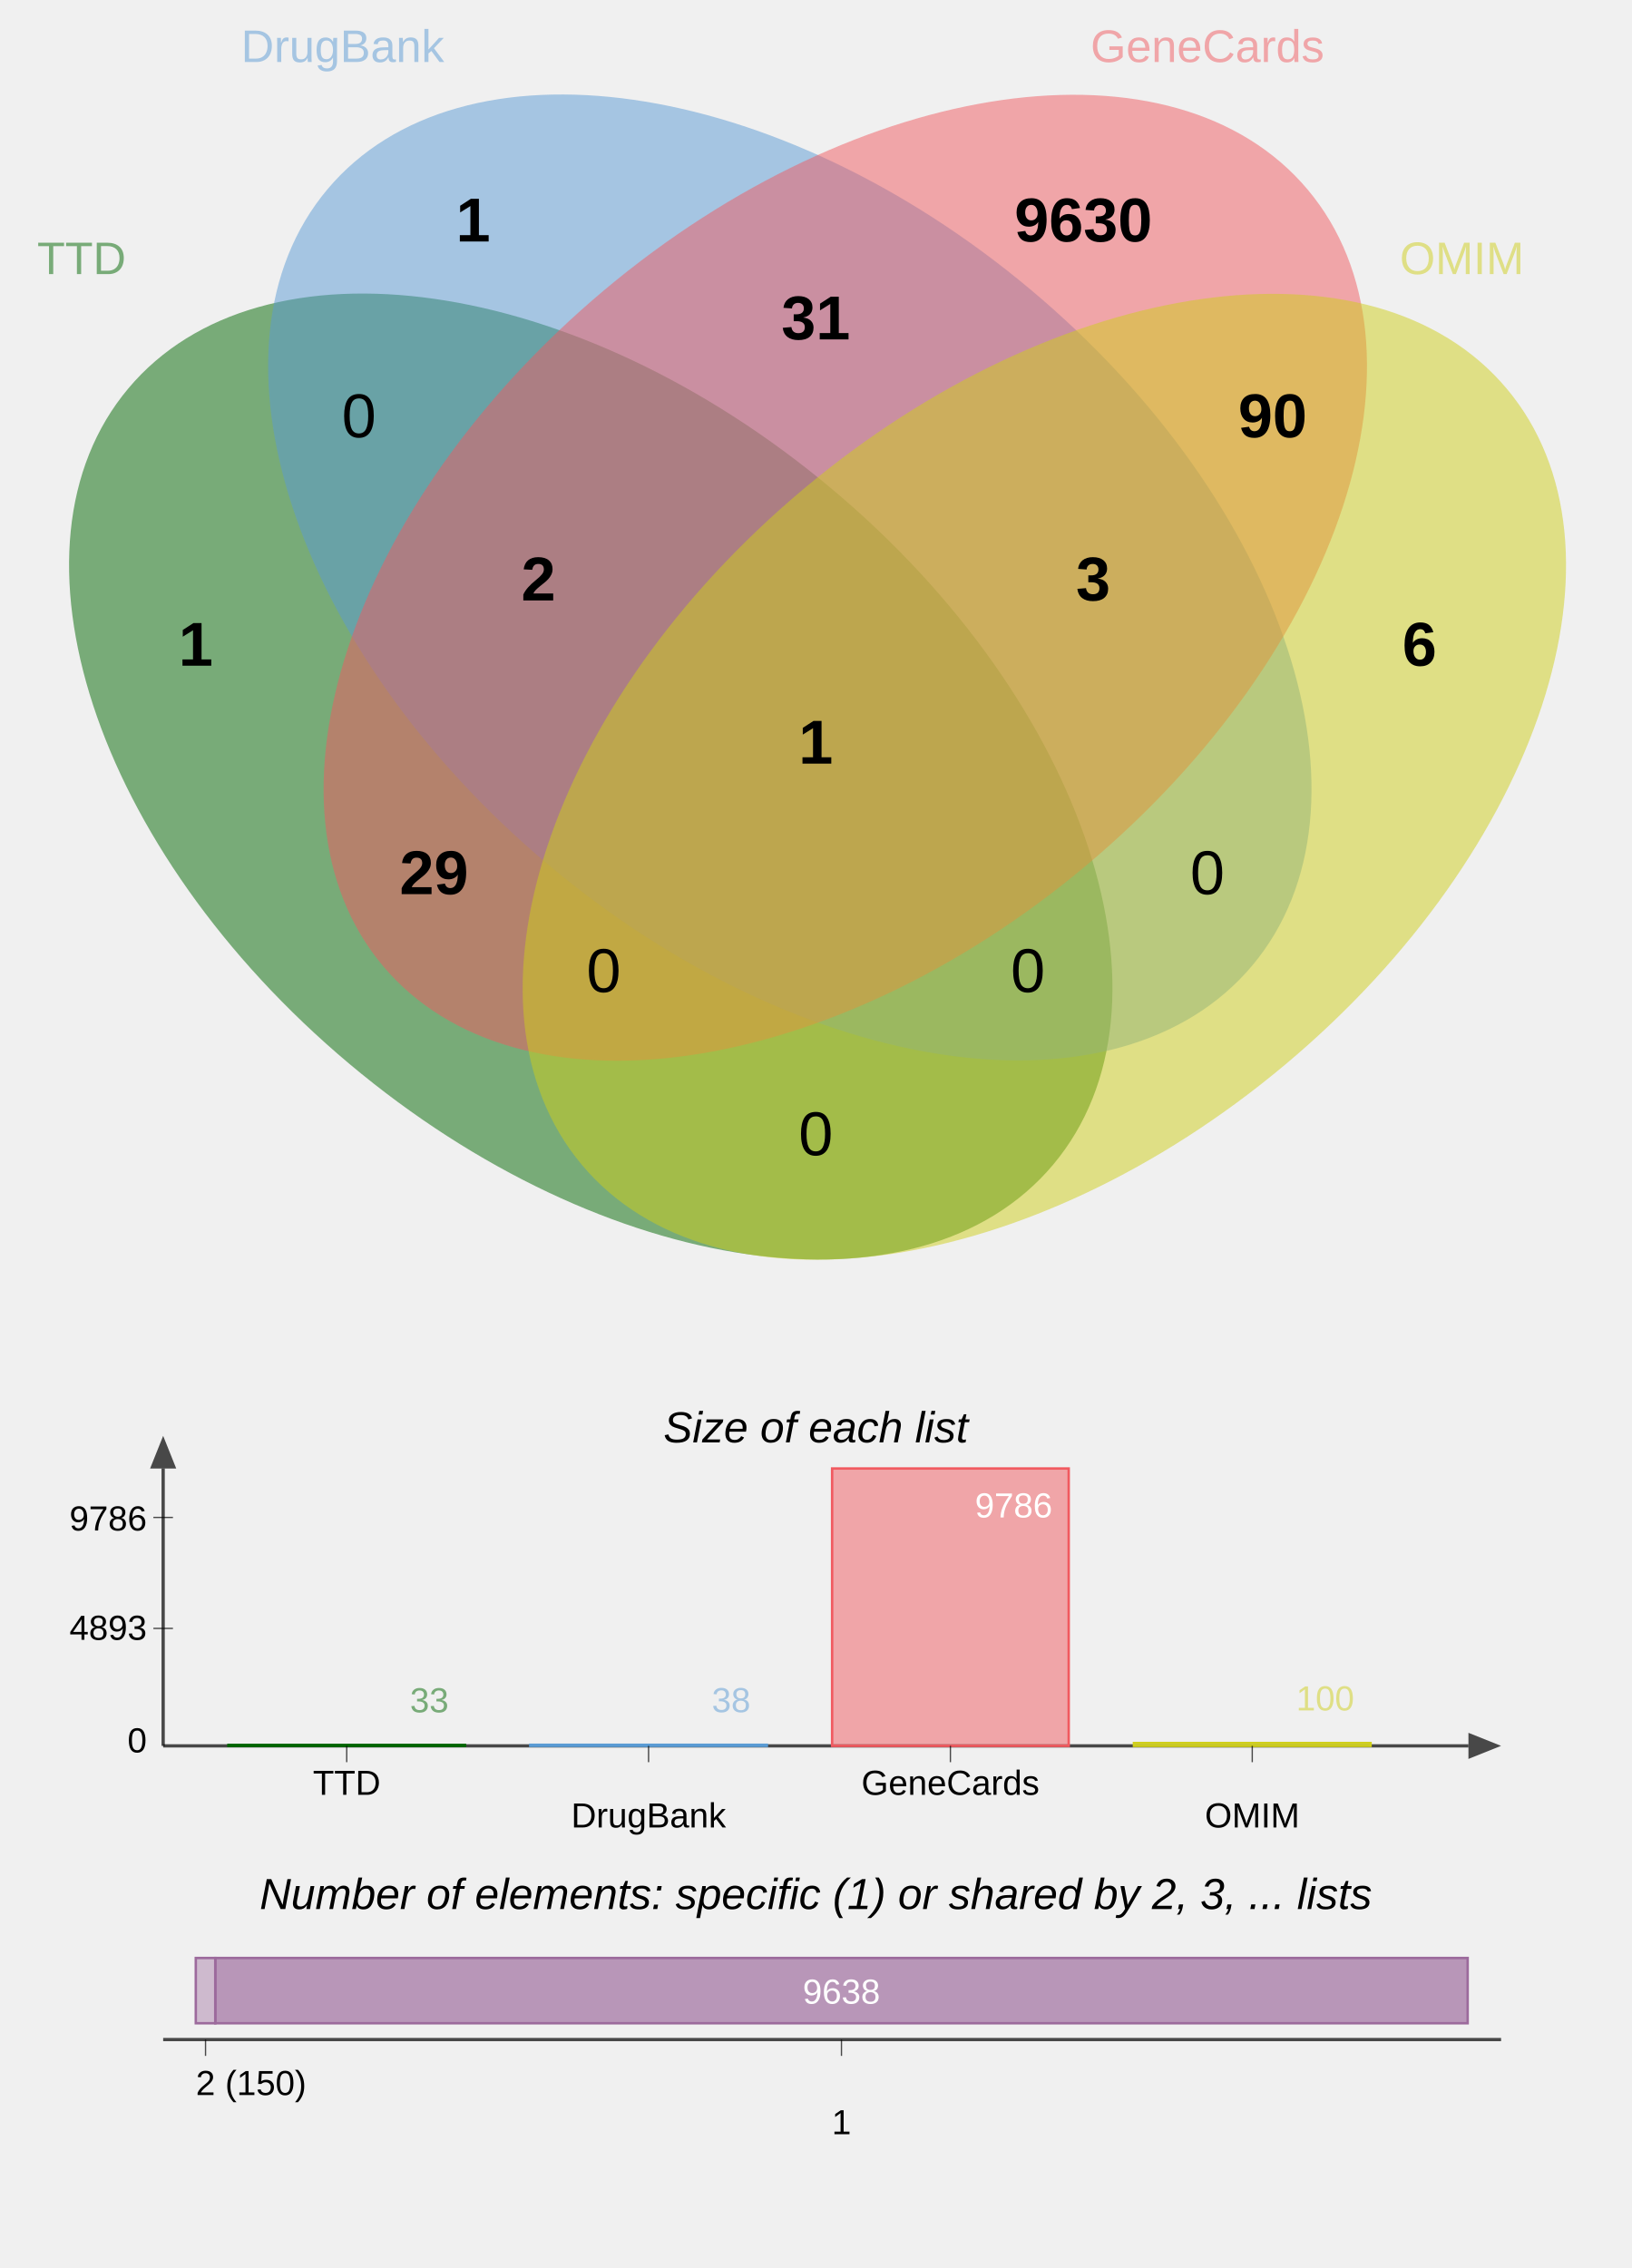
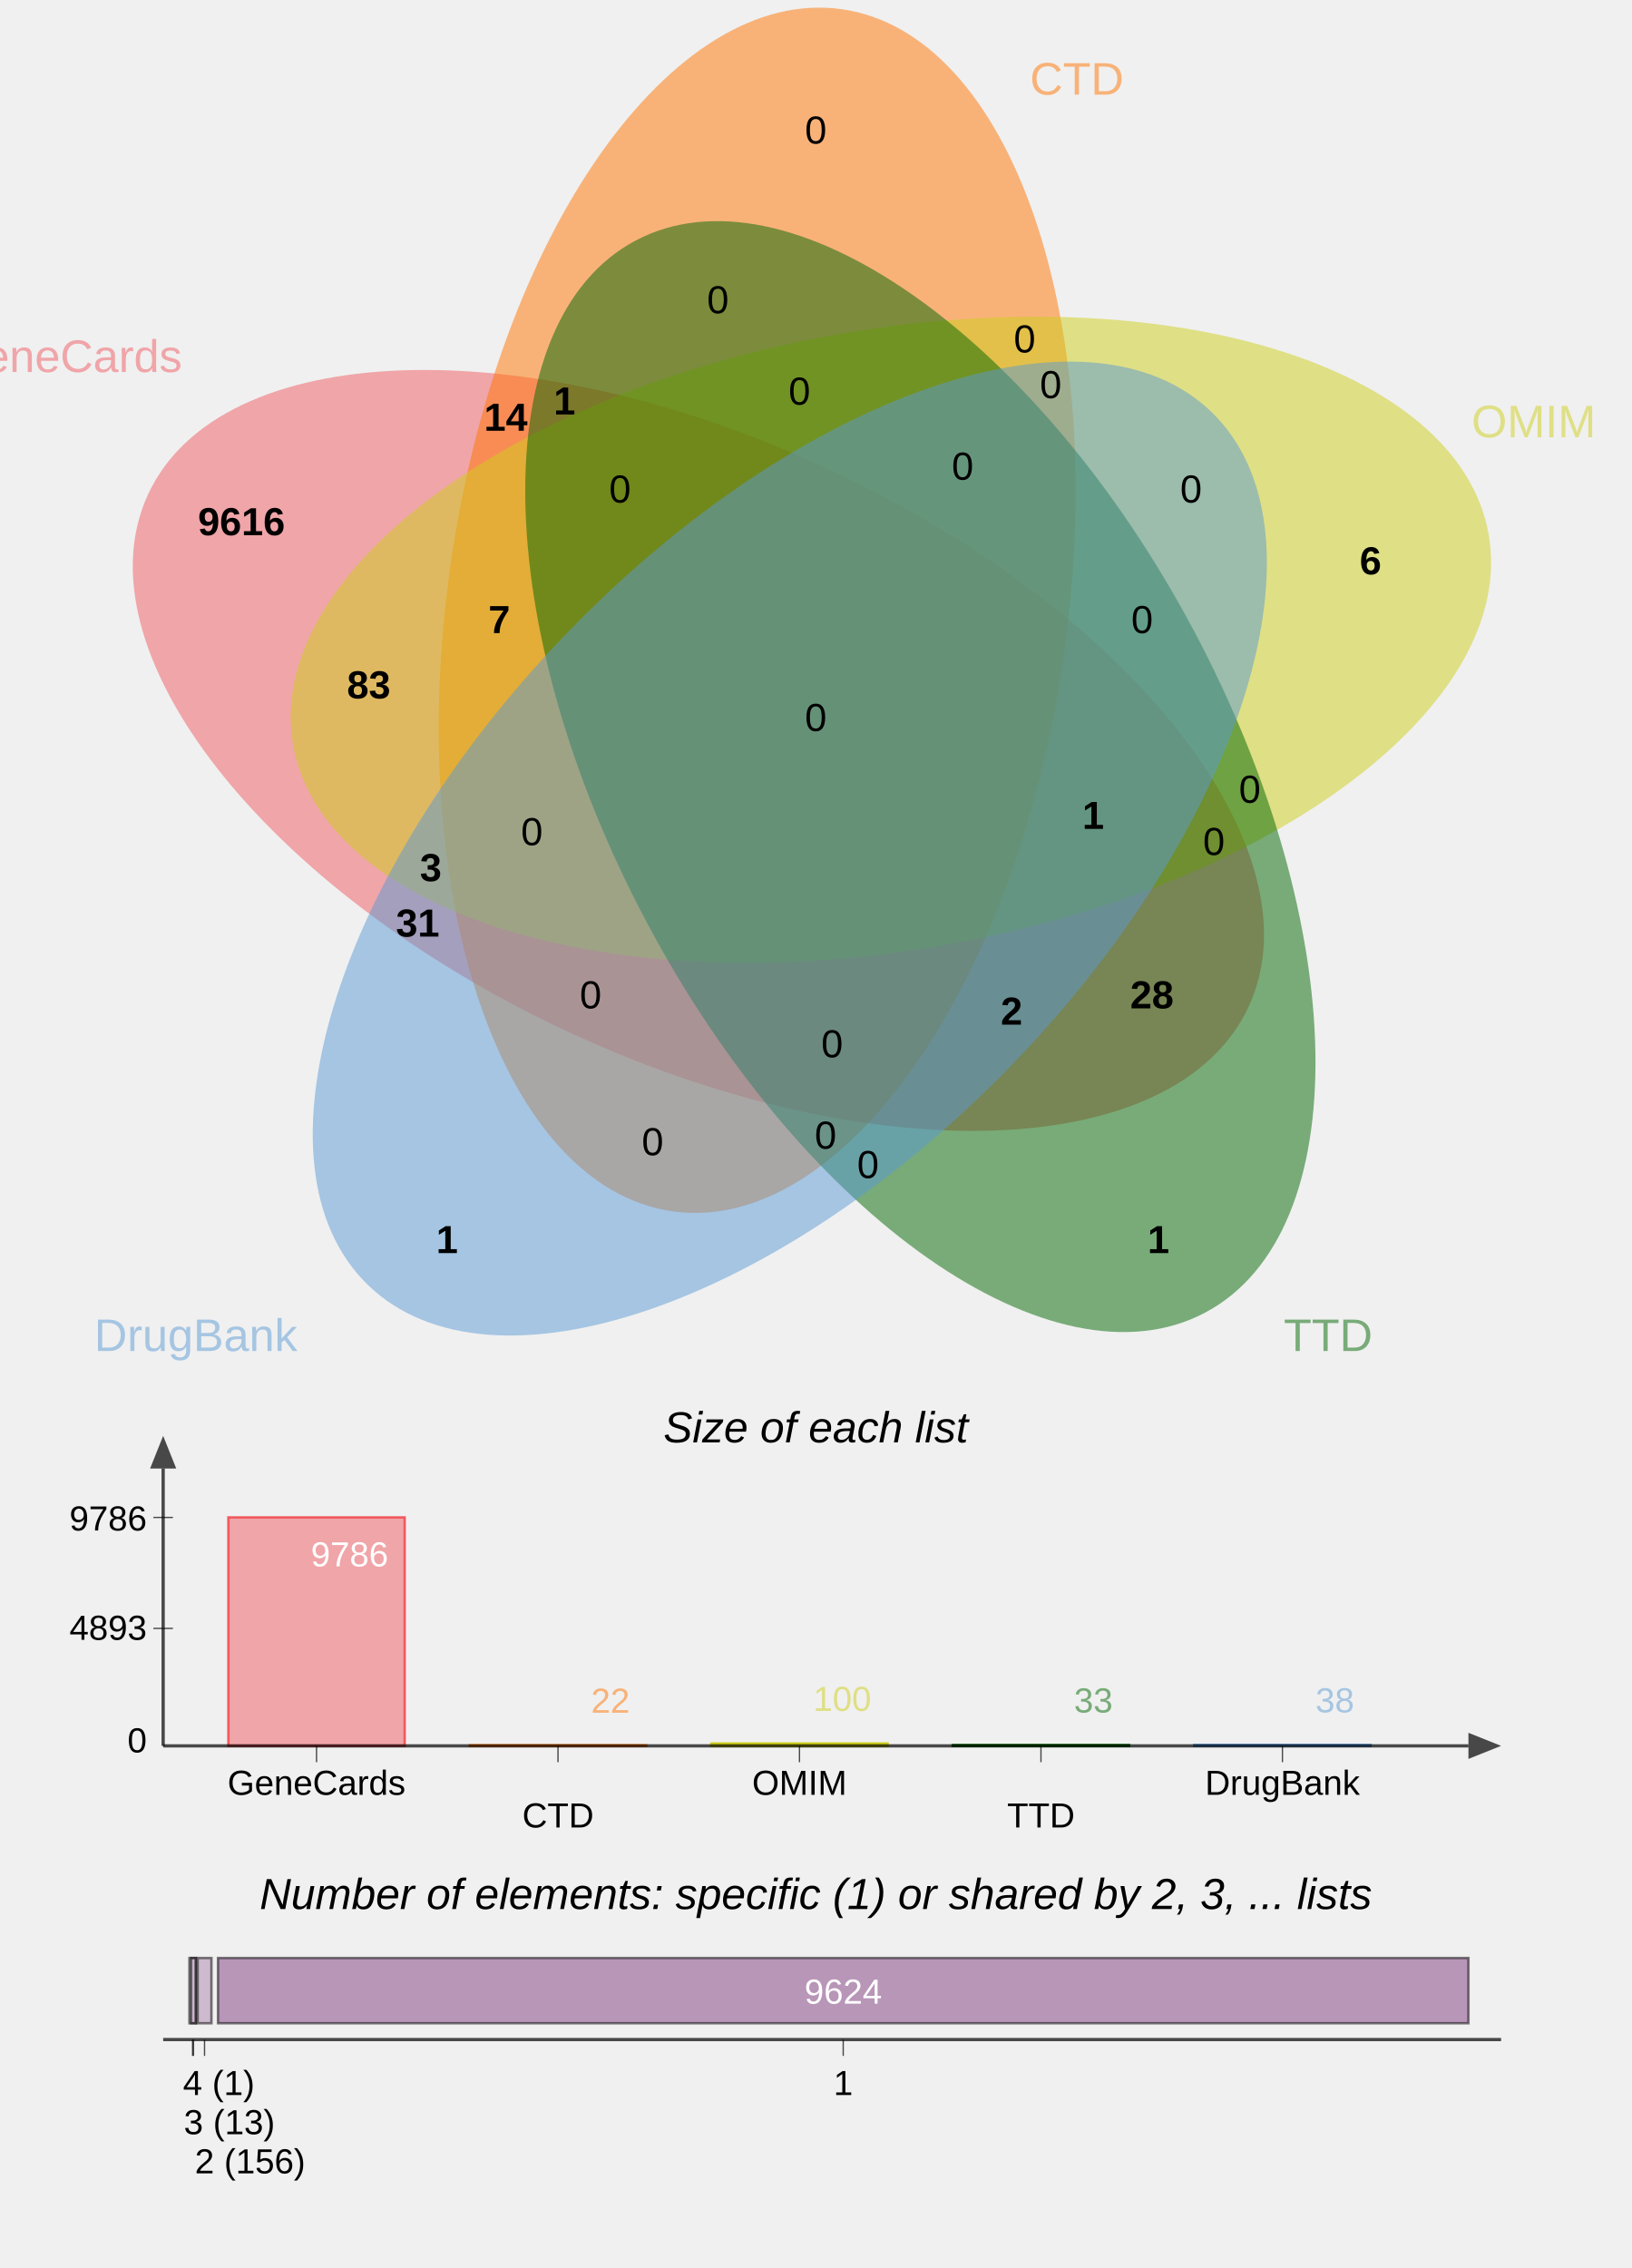
<svg xmlns="http://www.w3.org/2000/svg" version="1.1" width="500" height="695">
  <defs />
  <g>
-     <g transform="translate(181,238) rotate(40,0,0) scale(18.5,11.5)">
+     <path fill="none" stroke="none" />
+     <g transform="translate(214,230) rotate(25,0,0) scale(18.6,9.5)">
+       <path fill="rgb(241,90,96)" stroke="none" d="M 10 0 A 10 10 0 1 1 10 -0.01" fill-opacity="0.5" />
+     </g>
+     <path fill="none" stroke="none" />
+     <g transform="translate(232,187) rotate(98,0,0) scale(18.6,9.5)">
+       <path fill="rgb(255,117,0)" stroke="none" d="M 10 0 A 10 10 0 1 1 10 -0.01" fill-opacity="0.5" />
+     </g>
+     <path fill="none" stroke="none" />
+     <g transform="translate(273,196) rotate(170,0,0) scale(18.6,9.5)">
+       <path fill="rgb(207,207,27)" stroke="none" d="M 10 0 A 10 10 0 1 1 10 -0.01" fill-opacity="0.5" />
+     </g>
+     <path fill="none" stroke="none" />
+     <g transform="translate(282,238) rotate(62,0,0) scale(18.6,9.5)">
      <path fill="rgb(0,102,0)" stroke="none" d="M 10 0 A 10 10 0 1 1 10 -0.01" fill-opacity="0.5" />
    </g>
    <path fill="none" stroke="none" />
-     <g transform="translate(242,177) rotate(40,0,0) scale(18.5,11.5)">
+     <g transform="translate(242,260) rotate(134,0,0) scale(18.6,9.5)">
      <path fill="rgb(90,155,212)" stroke="none" d="M 10 0 A 10 10 0 1 1 10 -0.01" fill-opacity="0.5" />
    </g>
-     <path fill="none" stroke="none" />
-     <g transform="translate(259,177) rotate(140,0,0) scale(18.5,11.5)">
-       <path fill="rgb(241,90,96)" stroke="none" d="M 10 0 A 10 10 0 1 1 10 -0.01" fill-opacity="0.5" />
-     </g>
-     <path fill="none" stroke="none" />
-     <g transform="translate(320,238) rotate(140,0,0) scale(18.5,11.5)">
-       <path fill="rgb(207,207,27)" stroke="none" d="M 10 0 A 10 10 0 1 1 10 -0.01" fill-opacity="0.5" />
-     </g>
-     <text fill="#000" fill-opacity="1" stroke="none" font-family="Arial" font-size="10pt" font-style="italic" font-weight="normal" text-decoration="none" x="250" y="442" text-anchor="middle" dominant-baseline="alphabetic">Size of each list</text>
-     <text fill="#000" fill-opacity="1" stroke="none" font-family="Arial" font-size="8pt" font-style="normal" font-weight="normal" text-decoration="none" x="45" y="537" text-anchor="end" dominant-baseline="alphabetic">0</text>
-     <text fill="#000" fill-opacity="1" stroke="none" font-family="Arial" font-size="8pt" font-style="normal" font-weight="normal" text-decoration="none" x="45" y="502.5" text-anchor="end" dominant-baseline="alphabetic">4893</text>
-     <text fill="#000" fill-opacity="1" stroke="none" font-family="Arial" font-size="8pt" font-style="normal" font-weight="normal" text-decoration="none" x="45" y="469" text-anchor="end" dominant-baseline="alphabetic">9786</text>
+     <text fill="#000" stroke="none" font-family="Arial" font-size="10pt" font-style="italic" font-weight="normal" text-decoration="none" x="250" y="442" text-anchor="middle" dominant-baseline="alphabetic">Size of each list</text>
+     <text fill="#000" stroke="none" font-family="Arial" font-size="8pt" font-style="normal" font-weight="normal" text-decoration="none" x="45" y="537" text-anchor="end" dominant-baseline="alphabetic">0</text>
+     <text fill="#000" stroke="none" font-family="Arial" font-size="8pt" font-style="normal" font-weight="normal" text-decoration="none" x="45" y="502.5" text-anchor="end" dominant-baseline="alphabetic">4893</text>
+     <text fill="#000" stroke="none" font-family="Arial" font-size="8pt" font-style="normal" font-weight="normal" text-decoration="none" x="45" y="469" text-anchor="end" dominant-baseline="alphabetic">9786</text>
+     <path fill="rgb(241,90,96)" stroke="rgb(241, 90, 96)" d="M 70 465 L 124 465 L 124 535 L 70 535 L 70 465 Z Z" stroke-miterlimit="10" stroke-width="0.75" fill-opacity="0.5" />
+     <text fill="white" stroke="none" font-family="Arial" font-size="8pt" font-style="normal" font-weight="normal" text-decoration="none" x="119" y="480" text-anchor="end" dominant-baseline="alphabetic">9786</text>
+     <text fill="#000" stroke="none" font-family="Arial" font-size="8pt" font-style="normal" font-weight="normal" text-decoration="none" x="97" y="550" text-anchor="middle" dominant-baseline="alphabetic">GeneCards</text>
+     <path fill="none" stroke="rgb(0,0,0)" d="M 97 535 L 97 540 Z" stroke-opacity="0.7" stroke-miterlimit="10" stroke-width="0.4" />
+     <path fill="rgb(255,117,0)" stroke="rgb(255, 117, 0)" d="M 144 534.843 L 198 534.843 L 198 535 L 144 535 L 144 534.843 Z Z" stroke-miterlimit="10" stroke-width="0.75" fill-opacity="0.5" />
+     <text fill="rgb(255,117,0)" stroke="none" font-family="Arial" font-size="8pt" font-style="normal" font-weight="normal" text-decoration="none" x="193" y="524.843" text-anchor="end" dominant-baseline="alphabetic" fill-opacity="0.5">22</text>
+     <text fill="#000" stroke="none" font-family="Arial" font-size="8pt" font-style="normal" font-weight="normal" text-decoration="none" x="171" y="560" text-anchor="middle" dominant-baseline="alphabetic">CTD</text>
+     <path fill="none" stroke="rgb(0,0,0)" d="M 171 535 L 171 540 Z" stroke-opacity="0.7" stroke-miterlimit="10" stroke-width="0.4" />
+     <path fill="rgb(207,207,27)" stroke="rgb(207, 207, 27)" d="M 218 534.285 L 272 534.285 L 272 535 L 218 535 L 218 534.285 Z Z" stroke-miterlimit="10" stroke-width="0.75" fill-opacity="0.5" />
+     <text fill="rgb(207,207,27)" stroke="none" font-family="Arial" font-size="8pt" font-style="normal" font-weight="normal" text-decoration="none" x="267" y="524.285" text-anchor="end" dominant-baseline="alphabetic" fill-opacity="0.5">100</text>
+     <text fill="#000" stroke="none" font-family="Arial" font-size="8pt" font-style="normal" font-weight="normal" text-decoration="none" x="245" y="550" text-anchor="middle" dominant-baseline="alphabetic">OMIM</text>
+     <path fill="none" stroke="rgb(0,0,0)" d="M 245 535 L 245 540 Z" stroke-opacity="0.7" stroke-miterlimit="10" stroke-width="0.4" />
+     <path fill="rgb(0,102,0)" stroke="rgb(0, 102, 0)" d="M 292 534.764 L 346 534.764 L 346 535 L 292 535 L 292 534.764 Z Z" stroke-miterlimit="10" stroke-width="0.75" fill-opacity="0.5" />
+     <text fill="rgb(0,102,0)" stroke="none" font-family="Arial" font-size="8pt" font-style="normal" font-weight="normal" text-decoration="none" x="341" y="524.764" text-anchor="end" dominant-baseline="alphabetic" fill-opacity="0.5">33</text>
+     <text fill="#000" stroke="none" font-family="Arial" font-size="8pt" font-style="normal" font-weight="normal" text-decoration="none" x="319" y="560" text-anchor="middle" dominant-baseline="alphabetic">TTD</text>
+     <path fill="none" stroke="rgb(0,0,0)" d="M 319 535 L 319 540 Z" stroke-opacity="0.7" stroke-miterlimit="10" stroke-width="0.4" />
+     <path fill="rgb(90,155,212)" stroke="rgb(90, 155, 212)" d="M 366 534.728 L 420 534.728 L 420 535 L 366 535 L 366 534.728 Z Z" stroke-miterlimit="10" stroke-width="0.75" fill-opacity="0.5" />
+     <text fill="rgb(90,155,212)" stroke="none" font-family="Arial" font-size="8pt" font-style="normal" font-weight="normal" text-decoration="none" x="415" y="524.728" text-anchor="end" dominant-baseline="alphabetic" fill-opacity="0.5">38</text>
+     <text fill="#000" stroke="none" font-family="Arial" font-size="8pt" font-style="normal" font-weight="normal" text-decoration="none" x="393" y="550" text-anchor="middle" dominant-baseline="alphabetic">DrugBank</text>
+     <path fill="none" stroke="rgb(0,0,0)" d="M 393 535 L 393 540 Z" stroke-opacity="0.7" stroke-miterlimit="10" stroke-width="0.4" />
    <path fill="none" stroke="rgb(0,0,0)" d="M 50 535 L 50 450 Z" stroke-opacity="0.7" stroke-miterlimit="10" />
    <path fill="none" stroke="rgb(0,0,0)" d="M 50 535 L 450 535 Z" stroke-opacity="0.7" stroke-miterlimit="10" />
    <path fill="none" stroke="rgb(0,0,0)" d="M 47 499 L 53 499 Z" stroke-opacity="0.7" stroke-miterlimit="10" stroke-width="0.4" />
    <path fill="none" stroke="rgb(0,0,0)" d="M 47 465 L 53 465 Z" stroke-opacity="0.7" stroke-miterlimit="10" stroke-width="0.4" />
+     <path fill="none" stroke="none" />
    <g>
      <path fill="rgb(0,0,0)" stroke="none" d="M 50 440 L 46 450 L 54 450" fill-opacity="0.7" />
    </g>
+     <path fill="none" stroke="none" />
    <g>
      <path fill="rgb(0,0,0)" stroke="none" d="M 460 535 L 450 531 L 450 539" fill-opacity="0.7" />
    </g>
-     <path fill="rgb(0,102,0)" stroke="rgb(0,102,0)" d="M 70 534.713 L 142.5 534.713 L 142.5 535.0 L 70 535.0 L 70 534.713 Z Z" stroke-miterlimit="10" stroke-width="0.75" fill-opacity="0.5" />
-     <text fill="rgb(0,102,0)" fill-opacity="0.5" stroke="none" font-family="Arial" font-size="8pt" font-style="normal" font-weight="normal" text-decoration="none" x="137.5" y="524.713" text-anchor="end" dominant-baseline="alphabetic">33</text>
-     <text fill="#000" fill-opacity="1" stroke="none" font-family="Arial" font-size="8pt" font-style="normal" font-weight="normal" text-decoration="none" x="106.25" y="550" text-anchor="middle" dominant-baseline="alphabetic">TTD</text>
-     <path fill="none" stroke="rgb(0,0,0)" d="M 106.25 535 L 106.25 540 Z" stroke-opacity="0.7" stroke-miterlimit="10" stroke-width="0.4" />
-     <path fill="rgb(90,155,212)" stroke="rgb(90,155,212)" d="M 162.5 534.67 L 235 534.67 L 235 535.0 L 162.5 535.0 L 162.5 534.67 Z Z" stroke-miterlimit="10" stroke-width="0.75" fill-opacity="0.5" />
-     <text fill="rgb(90,155,212)" fill-opacity="0.5" stroke="none" font-family="Arial" font-size="8pt" font-style="normal" font-weight="normal" text-decoration="none" x="230" y="524.67" text-anchor="end" dominant-baseline="alphabetic">38</text>
-     <text fill="#000" fill-opacity="1" stroke="none" font-family="Arial" font-size="8pt" font-style="normal" font-weight="normal" text-decoration="none" x="198.75" y="560" text-anchor="middle" dominant-baseline="alphabetic">DrugBank</text>
-     <path fill="none" stroke="rgb(0,0,0)" d="M 198.75 535 L 198.75 540 Z" stroke-opacity="0.7" stroke-miterlimit="10" stroke-width="0.4" />
-     <path fill="rgb(241,90,96)" stroke="rgb(241,90,96)" d="M 255 450.0 L 327.5 450.0 L 327.5 535.0 L 255 535.0 L 255 450.0 Z Z" stroke-miterlimit="10" stroke-width="0.75" fill-opacity="0.5" />
-     <text fill="white" fill-opacity="1" stroke="none" font-family="Arial" font-size="8pt" font-style="normal" font-weight="normal" text-decoration="none" x="322.5" y="465.0" text-anchor="end" dominant-baseline="alphabetic">9786</text>
-     <text fill="#000" fill-opacity="1" stroke="none" font-family="Arial" font-size="8pt" font-style="normal" font-weight="normal" text-decoration="none" x="291.25" y="550" text-anchor="middle" dominant-baseline="alphabetic">GeneCards</text>
-     <path fill="none" stroke="rgb(0,0,0)" d="M 291.25 535 L 291.25 540 Z" stroke-opacity="0.7" stroke-miterlimit="10" stroke-width="0.4" />
-     <path fill="rgb(207,207,27)" stroke="rgb(207,207,27)" d="M 347.5 534.131 L 420 534.131 L 420 535.0 L 347.5 535.0 L 347.5 534.131 Z Z" stroke-miterlimit="10" stroke-width="0.75" fill-opacity="0.5" />
-     <text fill="rgb(207,207,27)" fill-opacity="0.5" stroke="none" font-family="Arial" font-size="8pt" font-style="normal" font-weight="normal" text-decoration="none" x="415" y="524.131" text-anchor="end" dominant-baseline="alphabetic">100</text>
-     <text fill="#000" fill-opacity="1" stroke="none" font-family="Arial" font-size="8pt" font-style="normal" font-weight="normal" text-decoration="none" x="383.75" y="560" text-anchor="middle" dominant-baseline="alphabetic">OMIM</text>
-     <path fill="none" stroke="rgb(0,0,0)" d="M 383.75 535 L 383.75 540 Z" stroke-opacity="0.7" stroke-miterlimit="10" stroke-width="0.4" />
-     <text fill="#000" fill-opacity="1" stroke="none" font-family="Arial" font-size="10pt" font-style="italic" font-weight="normal" text-decoration="none" x="250" y="585" text-anchor="middle" dominant-baseline="alphabetic">Number of elements: specific (1) or shared by 2, 3, ... lists</text>
-     <path fill="rgb(156,106,156)" stroke="rgb(156,106,156)" d="M 60.0 600 L 65.973 600 L 65.973 620 L 60.0 620 L 60.0 600 Z Z" stroke-miterlimit="10" stroke-width="0.75" fill-opacity="0.4" />
-     <text fill="#000" fill-opacity="1" stroke="none" font-family="Arial" font-size="8pt" font-style="normal" font-weight="normal" text-decoration="none" x="62.987" y="642" text-anchor="middle" dominant-baseline="alphabetic">2</text>
-     <text fill="#000" fill-opacity="1" stroke="none" font-family="Arial" font-size="8pt" font-style="normal" font-weight="normal" text-decoration="none" x="68.987" y="642" text-anchor="start" dominant-baseline="alphabetic">(150)</text>
-     <path fill="none" stroke="rgb(0,0,0)" d="M 62.987 625 L 62.987 630 Z" stroke-opacity="0.7" stroke-miterlimit="10" stroke-width="0.4" />
-     <path fill="rgb(156,106,156)" stroke="rgb(156,106,156)" d="M 65.973 600 L 449.761 600 L 449.761 620 L 65.973 620 L 65.973 600 Z Z" stroke-miterlimit="10" stroke-width="0.75" fill-opacity="0.666" />
-     <text fill="white" fill-opacity="1" stroke="none" font-family="Arial" font-size="8pt" font-style="normal" font-weight="normal" text-decoration="none" x="257.867" y="614" text-anchor="middle" dominant-baseline="alphabetic">9638</text>
-     <text fill="#000" fill-opacity="1" stroke="none" font-family="Arial" font-size="8pt" font-style="normal" font-weight="normal" text-decoration="none" x="257.867" y="654" text-anchor="middle" dominant-baseline="alphabetic">1</text>
-     <path fill="none" stroke="rgb(0,0,0)" d="M 257.867 625 L 257.867 630 Z" stroke-opacity="0.7" stroke-miterlimit="10" stroke-width="0.4" />
+     <text fill="#000" stroke="none" font-family="Arial" font-size="10pt" font-style="italic" font-weight="normal" text-decoration="none" x="250" y="585" text-anchor="middle" dominant-baseline="alphabetic">Number of elements: specific (1) or shared by 2, 3, ... lists</text>
+     <path fill="rgb(156,106,156)" stroke="rgb(0,0,0)" d="M 60 600 L 58.04 600 L 58.04 620 L 60 620 L 60 600 Z Z" stroke-opacity="0.5" stroke-miterlimit="10" stroke-width="0.75" fill-opacity="0.222" />
+     <text fill="#000" stroke="none" font-family="Arial" font-size="8pt" font-style="normal" font-weight="normal" text-decoration="none" x="59.02" y="642" text-anchor="middle" dominant-baseline="alphabetic">4</text>
+     <text fill="#000" stroke="none" font-family="Arial" font-size="8pt" font-style="normal" font-weight="normal" text-decoration="none" x="65.02" y="642" text-anchor="start" dominant-baseline="alphabetic">(1)</text>
+     <path fill="none" stroke="rgb(0,0,0)" d="M 59.02 625 L 59.02 630 Z" stroke-opacity="0.7" stroke-miterlimit="10" stroke-width="0.4" />
+     <path fill="rgb(156,106,156)" stroke="rgb(0,0,0)" d="M 60.04 600 L 58.56 600 L 58.56 620 L 60.04 620 L 60.04 600 Z Z" stroke-opacity="0.5" stroke-miterlimit="10" stroke-width="0.75" fill-opacity="0.286" />
+     <text fill="#000" stroke="none" font-family="Arial" font-size="8pt" font-style="normal" font-weight="normal" text-decoration="none" x="59.3" y="654" text-anchor="middle" dominant-baseline="alphabetic">3</text>
+     <text fill="#000" stroke="none" font-family="Arial" font-size="8pt" font-style="normal" font-weight="normal" text-decoration="none" x="65.3" y="654" text-anchor="start" dominant-baseline="alphabetic">(13)</text>
+     <path fill="none" stroke="rgb(0,0,0)" d="M 59.3 625 L 59.3 630 Z" stroke-opacity="0.7" stroke-miterlimit="10" stroke-width="0.4" />
+     <path fill="rgb(156,106,156)" stroke="rgb(0,0,0)" d="M 60.56 600 L 64.804 600 L 64.804 620 L 60.56 620 L 60.56 600 Z Z" stroke-opacity="0.5" stroke-miterlimit="10" stroke-width="0.75" fill-opacity="0.4" />
+     <text fill="#000" stroke="none" font-family="Arial" font-size="8pt" font-style="normal" font-weight="normal" text-decoration="none" x="62.682" y="666" text-anchor="middle" dominant-baseline="alphabetic">2</text>
+     <text fill="#000" stroke="none" font-family="Arial" font-size="8pt" font-style="normal" font-weight="normal" text-decoration="none" x="68.682" y="666" text-anchor="start" dominant-baseline="alphabetic">(156)</text>
+     <path fill="none" stroke="rgb(0,0,0)" d="M 62.682 625 L 62.682 630 Z" stroke-opacity="0.7" stroke-miterlimit="10" stroke-width="0.4" />
+     <path fill="rgb(156,106,156)" stroke="rgb(0,0,0)" d="M 66.804 600 L 450 600 L 450 620 L 66.804 620 L 66.804 600 Z Z" stroke-opacity="0.5" stroke-miterlimit="10" stroke-width="0.75" fill-opacity="0.667" />
+     <text fill="white" stroke="none" font-family="Arial" font-size="8pt" font-style="normal" font-weight="normal" text-decoration="none" x="258.402" y="614" text-anchor="middle" dominant-baseline="alphabetic">9624</text>
+     <text fill="#000" stroke="none" font-family="Arial" font-size="8pt" font-style="normal" font-weight="normal" text-decoration="none" x="258.402" y="642" text-anchor="middle" dominant-baseline="alphabetic">1</text>
+     <path fill="none" stroke="rgb(0,0,0)" d="M 258.402 625 L 258.402 630 Z" stroke-opacity="0.7" stroke-miterlimit="10" stroke-width="0.4" />
    <path fill="none" stroke="rgb(0,0,0)" d="M 50 625 L 460 625 Z" stroke-opacity="0.7" stroke-miterlimit="10" />
-     <text fill="#000" fill-opacity="1" stroke="none" font-family="Arial" font-size="19px" font-style="normal" font-weight="700" text-decoration="none" x="60" y="204" text-anchor="middle" dominant-baseline="alphabetic">1</text>
-     <text fill="#000" fill-opacity="1" stroke="none" font-family="Arial" font-size="19px" font-style="normal" font-weight="700" text-decoration="none" x="145" y="74" text-anchor="middle" dominant-baseline="alphabetic">1</text>
-     <text fill="#000" fill-opacity="1" stroke="none" font-family="Arial" font-size="19px" font-style="normal" font-weight="700" text-decoration="none" x="332" y="74" text-anchor="middle" dominant-baseline="alphabetic">9630</text>
-     <text fill="#000" fill-opacity="1" stroke="none" font-family="Arial" font-size="19px" font-style="normal" font-weight="700" text-decoration="none" x="435" y="204" text-anchor="middle" dominant-baseline="alphabetic">6</text>
-     <text fill="#000" fill-opacity="1" stroke="none" font-family="Arial" font-size="19px" font-style="normal" font-weight="400" text-decoration="none" x="110" y="134" text-anchor="middle" dominant-baseline="alphabetic">0</text>
-     <text fill="#000" fill-opacity="1" stroke="none" font-family="Arial" font-size="19px" font-style="normal" font-weight="700" text-decoration="none" x="250" y="104" text-anchor="middle" dominant-baseline="alphabetic">31</text>
-     <text fill="#000" fill-opacity="1" stroke="none" font-family="Arial" font-size="19px" font-style="normal" font-weight="700" text-decoration="none" x="390" y="134" text-anchor="middle" dominant-baseline="alphabetic">90</text>
-     <text fill="#000" fill-opacity="1" stroke="none" font-family="Arial" font-size="19px" font-style="normal" font-weight="700" text-decoration="none" x="133" y="274" text-anchor="middle" dominant-baseline="alphabetic">29</text>
-     <text fill="#000" fill-opacity="1" stroke="none" font-family="Arial" font-size="19px" font-style="normal" font-weight="400" text-decoration="none" x="370" y="274" text-anchor="middle" dominant-baseline="alphabetic">0</text>
-     <text fill="#000" fill-opacity="1" stroke="none" font-family="Arial" font-size="19px" font-style="normal" font-weight="400" text-decoration="none" x="250" y="354" text-anchor="middle" dominant-baseline="alphabetic">0</text>
-     <text fill="#000" fill-opacity="1" stroke="none" font-family="Arial" font-size="19px" font-style="normal" font-weight="700" text-decoration="none" x="165" y="184" text-anchor="middle" dominant-baseline="alphabetic">2</text>
-     <text fill="#000" fill-opacity="1" stroke="none" font-family="Arial" font-size="19px" font-style="normal" font-weight="700" text-decoration="none" x="335" y="184" text-anchor="middle" dominant-baseline="alphabetic">3</text>
-     <text fill="#000" fill-opacity="1" stroke="none" font-family="Arial" font-size="19px" font-style="normal" font-weight="400" text-decoration="none" x="185" y="304" text-anchor="middle" dominant-baseline="alphabetic">0</text>
-     <text fill="#000" fill-opacity="1" stroke="none" font-family="Arial" font-size="19px" font-style="normal" font-weight="400" text-decoration="none" x="315" y="304" text-anchor="middle" dominant-baseline="alphabetic">0</text>
-     <text fill="#000" fill-opacity="1" stroke="none" font-family="Arial" font-size="19px" font-style="normal" font-weight="700" text-decoration="none" x="250" y="234" text-anchor="middle" dominant-baseline="alphabetic">1</text>
-     <text fill="rgb(0,102,0)" fill-opacity="0.5" stroke="none" font-family="Arial" font-size="14px" font-style="normal" font-weight="400" text-decoration="none" x="25" y="84" text-anchor="middle" dominant-baseline="alphabetic">TTD</text>
-     <text fill="rgb(90,155,212)" fill-opacity="0.5" stroke="none" font-family="Arial" font-size="14px" font-style="normal" font-weight="400" text-decoration="none" x="105" y="19" text-anchor="middle" dominant-baseline="alphabetic">DrugBank</text>
-     <text fill="rgb(241,90,96)" fill-opacity="0.5" stroke="none" font-family="Arial" font-size="14px" font-style="normal" font-weight="400" text-decoration="none" x="370" y="19" text-anchor="middle" dominant-baseline="alphabetic">GeneCards</text>
-     <text fill="rgb(207,207,27)" fill-opacity="0.5" stroke="none" font-family="Arial" font-size="14px" font-style="normal" font-weight="400" text-decoration="none" x="448" y="84" text-anchor="middle" dominant-baseline="alphabetic">OMIM</text>
+     <text fill="rgb(0, 0, 0)" fill-opacity="1" stroke="none" font-family="Arial" font-size="12px" font-style="normal" font-weight="700" text-decoration="none" x="74" y="164" text-anchor="middle" dominant-baseline="alphabetic">9616</text>
+     <text fill="rgb(0, 0, 0)" fill-opacity="1" stroke="none" font-family="Arial" font-size="12px" font-style="normal" font-weight="400" text-decoration="none" x="250" y="44" text-anchor="middle" dominant-baseline="alphabetic">0</text>
+     <text fill="rgb(0, 0, 0)" fill-opacity="1" stroke="none" font-family="Arial" font-size="12px" font-style="normal" font-weight="700" text-decoration="none" x="420" y="176" text-anchor="middle" dominant-baseline="alphabetic">6</text>
+     <text fill="rgb(0, 0, 0)" fill-opacity="1" stroke="none" font-family="Arial" font-size="12px" font-style="normal" font-weight="700" text-decoration="none" x="355" y="384" text-anchor="middle" dominant-baseline="alphabetic">1</text>
+     <text fill="rgb(0, 0, 0)" fill-opacity="1" stroke="none" font-family="Arial" font-size="12px" font-style="normal" font-weight="700" text-decoration="none" x="137" y="384" text-anchor="middle" dominant-baseline="alphabetic">1</text>
+     <text fill="rgb(0, 0, 0)" fill-opacity="1" stroke="none" font-family="Arial" font-size="12px" font-style="normal" font-weight="700" text-decoration="none" x="155" y="132" text-anchor="middle" dominant-baseline="alphabetic">14</text>
+     <text fill="rgb(0, 0, 0)" fill-opacity="1" stroke="none" font-family="Arial" font-size="12px" font-style="normal" font-weight="700" text-decoration="none" x="113" y="214" text-anchor="middle" dominant-baseline="alphabetic">83</text>
+     <text fill="rgb(0, 0, 0)" fill-opacity="1" stroke="none" font-family="Arial" font-size="12px" font-style="normal" font-weight="700" text-decoration="none" x="353" y="309" text-anchor="middle" dominant-baseline="alphabetic">28</text>
+     <text fill="rgb(0, 0, 0)" fill-opacity="1" stroke="none" font-family="Arial" font-size="12px" font-style="normal" font-weight="700" text-decoration="none" x="128" y="287" text-anchor="middle" dominant-baseline="alphabetic">31</text>
+     <text fill="rgb(0, 0, 0)" fill-opacity="1" stroke="none" font-family="Arial" font-size="12px" font-style="normal" font-weight="400" text-decoration="none" x="314" y="108" text-anchor="middle" dominant-baseline="alphabetic">0</text>
+     <text fill="rgb(0, 0, 0)" fill-opacity="1" stroke="none" font-family="Arial" font-size="12px" font-style="normal" font-weight="400" text-decoration="none" x="220" y="96" text-anchor="middle" dominant-baseline="alphabetic">0</text>
+     <text fill="rgb(0, 0, 0)" fill-opacity="1" stroke="none" font-family="Arial" font-size="12px" font-style="normal" font-weight="400" text-decoration="none" x="200" y="354" text-anchor="middle" dominant-baseline="alphabetic">0</text>
+     <text fill="rgb(0, 0, 0)" fill-opacity="1" stroke="none" font-family="Arial" font-size="12px" font-style="normal" font-weight="400" text-decoration="none" x="383" y="246" text-anchor="middle" dominant-baseline="alphabetic">0</text>
+     <text fill="rgb(0, 0, 0)" fill-opacity="1" stroke="none" font-family="Arial" font-size="12px" font-style="normal" font-weight="400" text-decoration="none" x="365" y="154" text-anchor="middle" dominant-baseline="alphabetic">0</text>
+     <text fill="rgb(0, 0, 0)" fill-opacity="1" stroke="none" font-family="Arial" font-size="12px" font-style="normal" font-weight="400" text-decoration="none" x="266" y="361" text-anchor="middle" dominant-baseline="alphabetic">0</text>
+     <text fill="rgb(0, 0, 0)" fill-opacity="1" stroke="none" font-family="Arial" font-size="12px" font-style="normal" font-weight="700" text-decoration="none" x="153" y="194" text-anchor="middle" dominant-baseline="alphabetic">7</text>
+     <text fill="rgb(0, 0, 0)" fill-opacity="1" stroke="none" font-family="Arial" font-size="12px" font-style="normal" font-weight="700" text-decoration="none" x="173" y="127" text-anchor="middle" dominant-baseline="alphabetic">1</text>
+     <text fill="rgb(0, 0, 0)" fill-opacity="1" stroke="none" font-family="Arial" font-size="12px" font-style="normal" font-weight="400" text-decoration="none" x="181" y="309" text-anchor="middle" dominant-baseline="alphabetic">0</text>
+     <text fill="rgb(0, 0, 0)" fill-opacity="1" stroke="none" font-family="Arial" font-size="12px" font-style="normal" font-weight="400" text-decoration="none" x="372" y="262" text-anchor="middle" dominant-baseline="alphabetic">0</text>
+     <text fill="rgb(0, 0, 0)" fill-opacity="1" stroke="none" font-family="Arial" font-size="12px" font-style="normal" font-weight="700" text-decoration="none" x="132" y="270" text-anchor="middle" dominant-baseline="alphabetic">3</text>
+     <text fill="rgb(0, 0, 0)" fill-opacity="1" stroke="none" font-family="Arial" font-size="12px" font-style="normal" font-weight="700" text-decoration="none" x="310" y="314" text-anchor="middle" dominant-baseline="alphabetic">2</text>
+     <text fill="rgb(0, 0, 0)" fill-opacity="1" stroke="none" font-family="Arial" font-size="12px" font-style="normal" font-weight="400" text-decoration="none" x="245" y="124" text-anchor="middle" dominant-baseline="alphabetic">0</text>
+     <text fill="rgb(0, 0, 0)" fill-opacity="1" stroke="none" font-family="Arial" font-size="12px" font-style="normal" font-weight="400" text-decoration="none" x="322" y="122" text-anchor="middle" dominant-baseline="alphabetic">0</text>
+     <text fill="rgb(0, 0, 0)" fill-opacity="1" stroke="none" font-family="Arial" font-size="12px" font-style="normal" font-weight="400" text-decoration="none" x="253" y="352" text-anchor="middle" dominant-baseline="alphabetic">0</text>
+     <text fill="rgb(0, 0, 0)" fill-opacity="1" stroke="none" font-family="Arial" font-size="12px" font-style="normal" font-weight="400" text-decoration="none" x="350" y="194" text-anchor="middle" dominant-baseline="alphabetic">0</text>
+     <text fill="rgb(0, 0, 0)" fill-opacity="1" stroke="none" font-family="Arial" font-size="12px" font-style="normal" font-weight="400" text-decoration="none" x="190" y="154" text-anchor="middle" dominant-baseline="alphabetic">0</text>
+     <text fill="rgb(0, 0, 0)" fill-opacity="1" stroke="none" font-family="Arial" font-size="12px" font-style="normal" font-weight="400" text-decoration="none" x="163" y="259" text-anchor="middle" dominant-baseline="alphabetic">0</text>
+     <text fill="rgb(0, 0, 0)" fill-opacity="1" stroke="none" font-family="Arial" font-size="12px" font-style="normal" font-weight="400" text-decoration="none" x="255" y="324" text-anchor="middle" dominant-baseline="alphabetic">0</text>
+     <text fill="rgb(0, 0, 0)" fill-opacity="1" stroke="none" font-family="Arial" font-size="12px" font-style="normal" font-weight="700" text-decoration="none" x="335" y="254" text-anchor="middle" dominant-baseline="alphabetic">1</text>
+     <text fill="rgb(0, 0, 0)" fill-opacity="1" stroke="none" font-family="Arial" font-size="12px" font-style="normal" font-weight="400" text-decoration="none" x="295" y="147" text-anchor="middle" dominant-baseline="alphabetic">0</text>
+     <text fill="rgb(0, 0, 0)" fill-opacity="1" stroke="none" font-family="Arial" font-size="12px" font-style="normal" font-weight="400" text-decoration="none" x="250" y="224" text-anchor="middle" dominant-baseline="alphabetic">0</text>
+     <text fill="rgb(0, 0, 0)" fill-opacity="1" stroke="none" font-family="Arial" font-size="12px" font-style="normal" font-weight="400" text-decoration="none" x="-995" y="-2186" text-anchor="middle" dominant-baseline="alphabetic">0</text>
+     <text fill="rgb(0, 0, 0)" fill-opacity="1" stroke="none" font-family="Arial" font-size="12px" font-style="normal" font-weight="400" text-decoration="none" x="-995" y="-2186" text-anchor="middle" dominant-baseline="alphabetic">0</text>
+     <text fill="rgb(0, 0, 0)" fill-opacity="1" stroke="none" font-family="Arial" font-size="12px" font-style="normal" font-weight="400" text-decoration="none" x="-995" y="-2186" text-anchor="middle" dominant-baseline="alphabetic">0</text>
+     <text fill="rgb(0, 0, 0)" fill-opacity="1" stroke="none" font-family="Arial" font-size="12px" font-style="normal" font-weight="400" text-decoration="none" x="-995" y="-2186" text-anchor="middle" dominant-baseline="alphabetic">0</text>
+     <text fill="rgb(0, 0, 0)" fill-opacity="1" stroke="none" font-family="Arial" font-size="12px" font-style="normal" font-weight="400" text-decoration="none" x="-995" y="-2186" text-anchor="middle" dominant-baseline="alphabetic">0</text>
+     <text fill="rgb(0, 0, 0)" fill-opacity="1" stroke="none" font-family="Arial" font-size="12px" font-style="normal" font-weight="400" text-decoration="none" x="-995" y="-2186" text-anchor="middle" dominant-baseline="alphabetic">0</text>
+     <text fill="rgb(0, 0, 0)" fill-opacity="1" stroke="none" font-family="Arial" font-size="12px" font-style="normal" font-weight="400" text-decoration="none" x="-995" y="-2186" text-anchor="middle" dominant-baseline="alphabetic">0</text>
+     <text fill="rgb(0, 0, 0)" fill-opacity="1" stroke="none" font-family="Arial" font-size="12px" font-style="normal" font-weight="400" text-decoration="none" x="-995" y="-2186" text-anchor="middle" dominant-baseline="alphabetic">0</text>
+     <text fill="rgb(0, 0, 0)" fill-opacity="1" stroke="none" font-family="Arial" font-size="12px" font-style="normal" font-weight="400" text-decoration="none" x="-995" y="-2186" text-anchor="middle" dominant-baseline="alphabetic">0</text>
+     <text fill="rgb(0, 0, 0)" fill-opacity="1" stroke="none" font-family="Arial" font-size="12px" font-style="normal" font-weight="400" text-decoration="none" x="-995" y="-2186" text-anchor="middle" dominant-baseline="alphabetic">0</text>
+     <text fill="rgb(0, 0, 0)" fill-opacity="1" stroke="none" font-family="Arial" font-size="12px" font-style="normal" font-weight="400" text-decoration="none" x="-995" y="-2186" text-anchor="middle" dominant-baseline="alphabetic">0</text>
+     <text fill="rgb(0, 0, 0)" fill-opacity="1" stroke="none" font-family="Arial" font-size="12px" font-style="normal" font-weight="400" text-decoration="none" x="-995" y="-2186" text-anchor="middle" dominant-baseline="alphabetic">0</text>
+     <text fill="rgb(0, 0, 0)" fill-opacity="1" stroke="none" font-family="Arial" font-size="12px" font-style="normal" font-weight="400" text-decoration="none" x="-995" y="-2186" text-anchor="middle" dominant-baseline="alphabetic">0</text>
+     <text fill="rgb(0, 0, 0)" fill-opacity="1" stroke="none" font-family="Arial" font-size="12px" font-style="normal" font-weight="400" text-decoration="none" x="-995" y="-2186" text-anchor="middle" dominant-baseline="alphabetic">0</text>
+     <text fill="rgb(0, 0, 0)" fill-opacity="1" stroke="none" font-family="Arial" font-size="12px" font-style="normal" font-weight="400" text-decoration="none" x="-995" y="-2186" text-anchor="middle" dominant-baseline="alphabetic">0</text>
+     <text fill="rgb(0, 0, 0)" fill-opacity="1" stroke="none" font-family="Arial" font-size="12px" font-style="normal" font-weight="400" text-decoration="none" x="-995" y="-2186" text-anchor="middle" dominant-baseline="alphabetic">0</text>
+     <text fill="rgb(0, 0, 0)" fill-opacity="1" stroke="none" font-family="Arial" font-size="12px" font-style="normal" font-weight="400" text-decoration="none" x="-995" y="-2186" text-anchor="middle" dominant-baseline="alphabetic">0</text>
+     <text fill="rgb(0, 0, 0)" fill-opacity="1" stroke="none" font-family="Arial" font-size="12px" font-style="normal" font-weight="400" text-decoration="none" x="-995" y="-2186" text-anchor="middle" dominant-baseline="alphabetic">0</text>
+     <text fill="rgb(0, 0, 0)" fill-opacity="1" stroke="none" font-family="Arial" font-size="12px" font-style="normal" font-weight="400" text-decoration="none" x="-995" y="-2186" text-anchor="middle" dominant-baseline="alphabetic">0</text>
+     <text fill="rgb(0, 0, 0)" fill-opacity="1" stroke="none" font-family="Arial" font-size="12px" font-style="normal" font-weight="400" text-decoration="none" x="-995" y="-2186" text-anchor="middle" dominant-baseline="alphabetic">0</text>
+     <text fill="rgb(0, 0, 0)" fill-opacity="1" stroke="none" font-family="Arial" font-size="12px" font-style="normal" font-weight="400" text-decoration="none" x="-995" y="-2186" text-anchor="middle" dominant-baseline="alphabetic">0</text>
+     <text fill="rgb(0, 0, 0)" fill-opacity="1" stroke="none" font-family="Arial" font-size="12px" font-style="normal" font-weight="400" text-decoration="none" x="-995" y="-2186" text-anchor="middle" dominant-baseline="alphabetic">0</text>
+     <text fill="rgb(0, 0, 0)" fill-opacity="1" stroke="none" font-family="Arial" font-size="12px" font-style="normal" font-weight="400" text-decoration="none" x="-995" y="-2186" text-anchor="middle" dominant-baseline="alphabetic">0</text>
+     <text fill="rgb(0, 0, 0)" fill-opacity="1" stroke="none" font-family="Arial" font-size="12px" font-style="normal" font-weight="400" text-decoration="none" x="-995" y="-2186" text-anchor="middle" dominant-baseline="alphabetic">0</text>
+     <text fill="rgb(0, 0, 0)" fill-opacity="1" stroke="none" font-family="Arial" font-size="12px" font-style="normal" font-weight="400" text-decoration="none" x="-995" y="-2186" text-anchor="middle" dominant-baseline="alphabetic">0</text>
+     <text fill="rgb(0, 0, 0)" fill-opacity="1" stroke="none" font-family="Arial" font-size="12px" font-style="normal" font-weight="400" text-decoration="none" x="-995" y="-2186" text-anchor="middle" dominant-baseline="alphabetic">0</text>
+     <text fill="rgb(0, 0, 0)" fill-opacity="1" stroke="none" font-family="Arial" font-size="12px" font-style="normal" font-weight="400" text-decoration="none" x="-995" y="-2186" text-anchor="middle" dominant-baseline="alphabetic">0</text>
+     <text fill="rgb(0, 0, 0)" fill-opacity="1" stroke="none" font-family="Arial" font-size="12px" font-style="normal" font-weight="400" text-decoration="none" x="-995" y="-2186" text-anchor="middle" dominant-baseline="alphabetic">0</text>
+     <text fill="rgb(0, 0, 0)" fill-opacity="1" stroke="none" font-family="Arial" font-size="12px" font-style="normal" font-weight="400" text-decoration="none" x="-995" y="-2186" text-anchor="middle" dominant-baseline="alphabetic">0</text>
+     <text fill="rgb(0, 0, 0)" fill-opacity="1" stroke="none" font-family="Arial" font-size="12px" font-style="normal" font-weight="400" text-decoration="none" x="-995" y="-2186" text-anchor="middle" dominant-baseline="alphabetic">0</text>
+     <text fill="rgb(0, 0, 0)" fill-opacity="1" stroke="none" font-family="Arial" font-size="12px" font-style="normal" font-weight="400" text-decoration="none" x="-995" y="-2186" text-anchor="middle" dominant-baseline="alphabetic">0</text>
+     <text fill="rgb(0, 0, 0)" fill-opacity="1" stroke="none" font-family="Arial" font-size="12px" font-style="normal" font-weight="400" text-decoration="none" x="-995" y="-2186" text-anchor="middle" dominant-baseline="alphabetic">0</text>
+     <text fill="rgb(241, 90, 96)" fill-opacity="0.5" stroke="none" font-family="Arial" font-size="14px" font-style="normal" font-weight="400" text-decoration="none" x="20" y="114" text-anchor="middle" dominant-baseline="alphabetic">GeneCards</text>
+     <text fill="rgb(255, 117, 0)" fill-opacity="0.5" stroke="none" font-family="Arial" font-size="14px" font-style="normal" font-weight="400" text-decoration="none" x="330" y="29" text-anchor="middle" dominant-baseline="alphabetic">CTD</text>
+     <text fill="rgb(207, 207, 27)" fill-opacity="0.5" stroke="none" font-family="Arial" font-size="14px" font-style="normal" font-weight="400" text-decoration="none" x="470" y="134" text-anchor="middle" dominant-baseline="alphabetic">OMIM</text>
+     <text fill="rgb(0, 102, 0)" fill-opacity="0.5" stroke="none" font-family="Arial" font-size="14px" font-style="normal" font-weight="400" text-decoration="none" x="407" y="414" text-anchor="middle" dominant-baseline="alphabetic">TTD</text>
+     <text fill="rgb(90, 155, 212)" fill-opacity="0.5" stroke="none" font-family="Arial" font-size="14px" font-style="normal" font-weight="400" text-decoration="none" x="60" y="414" text-anchor="middle" dominant-baseline="alphabetic">DrugBank</text>
  </g>
</svg>
